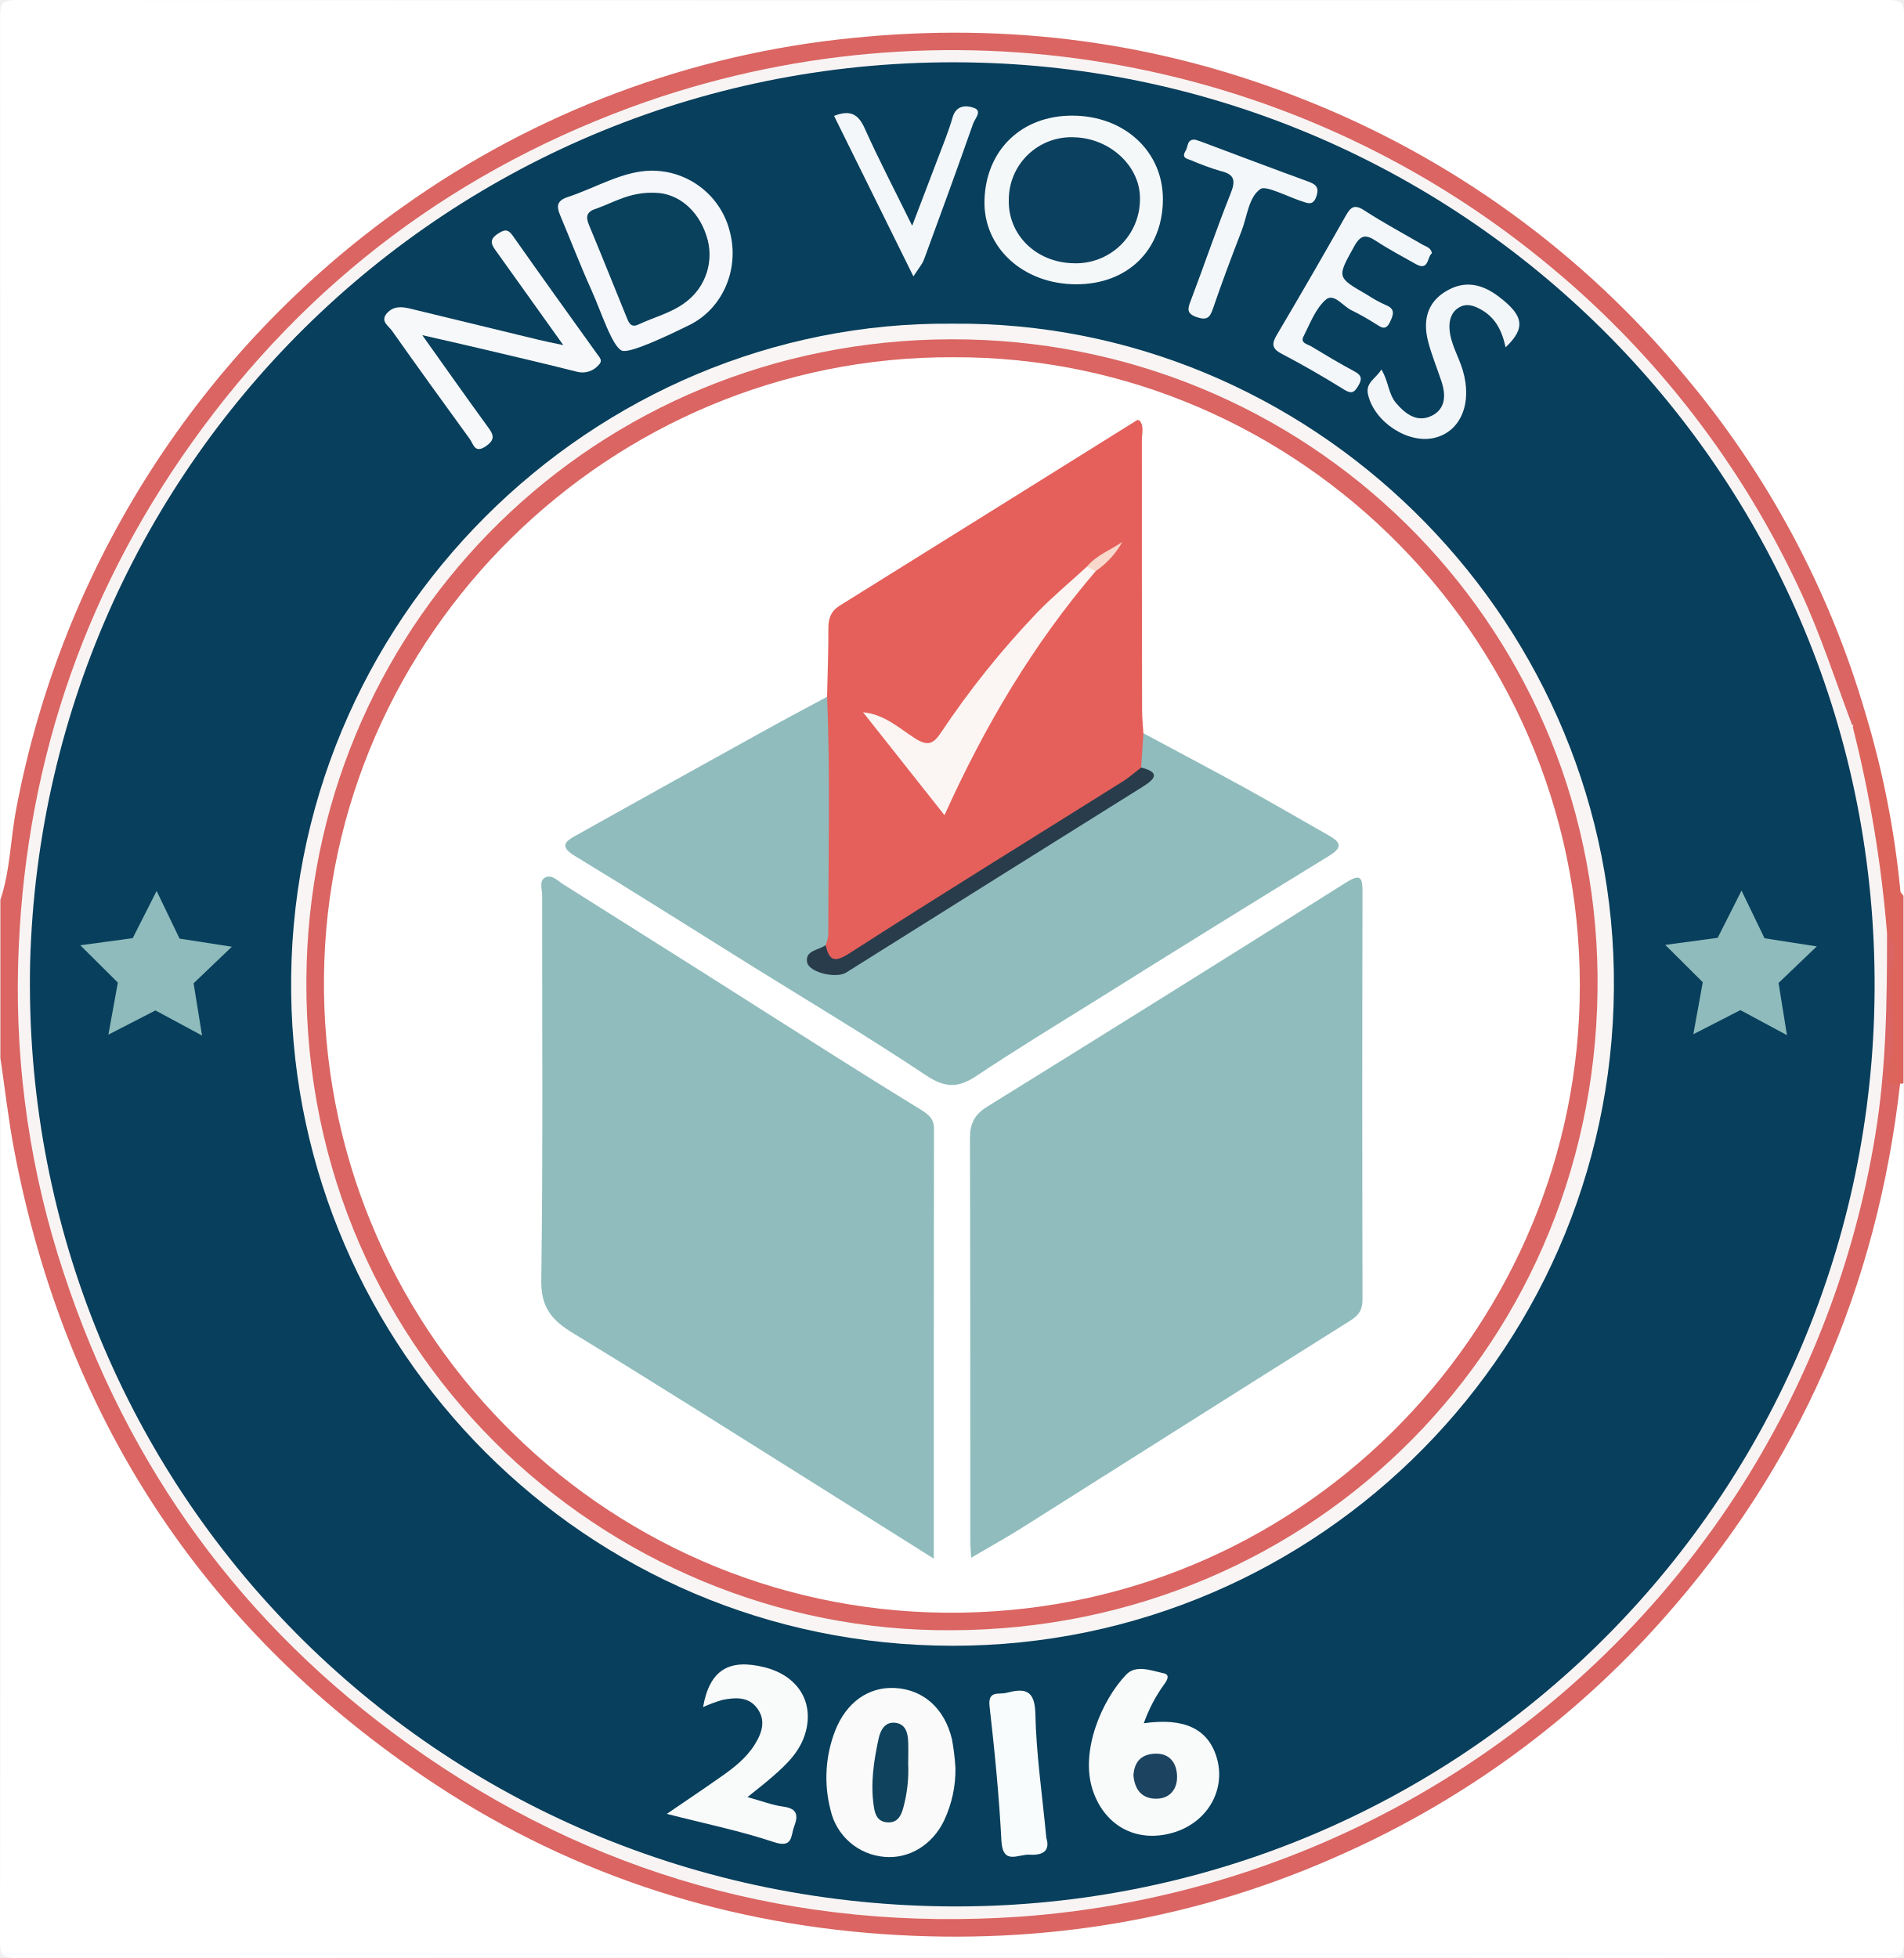
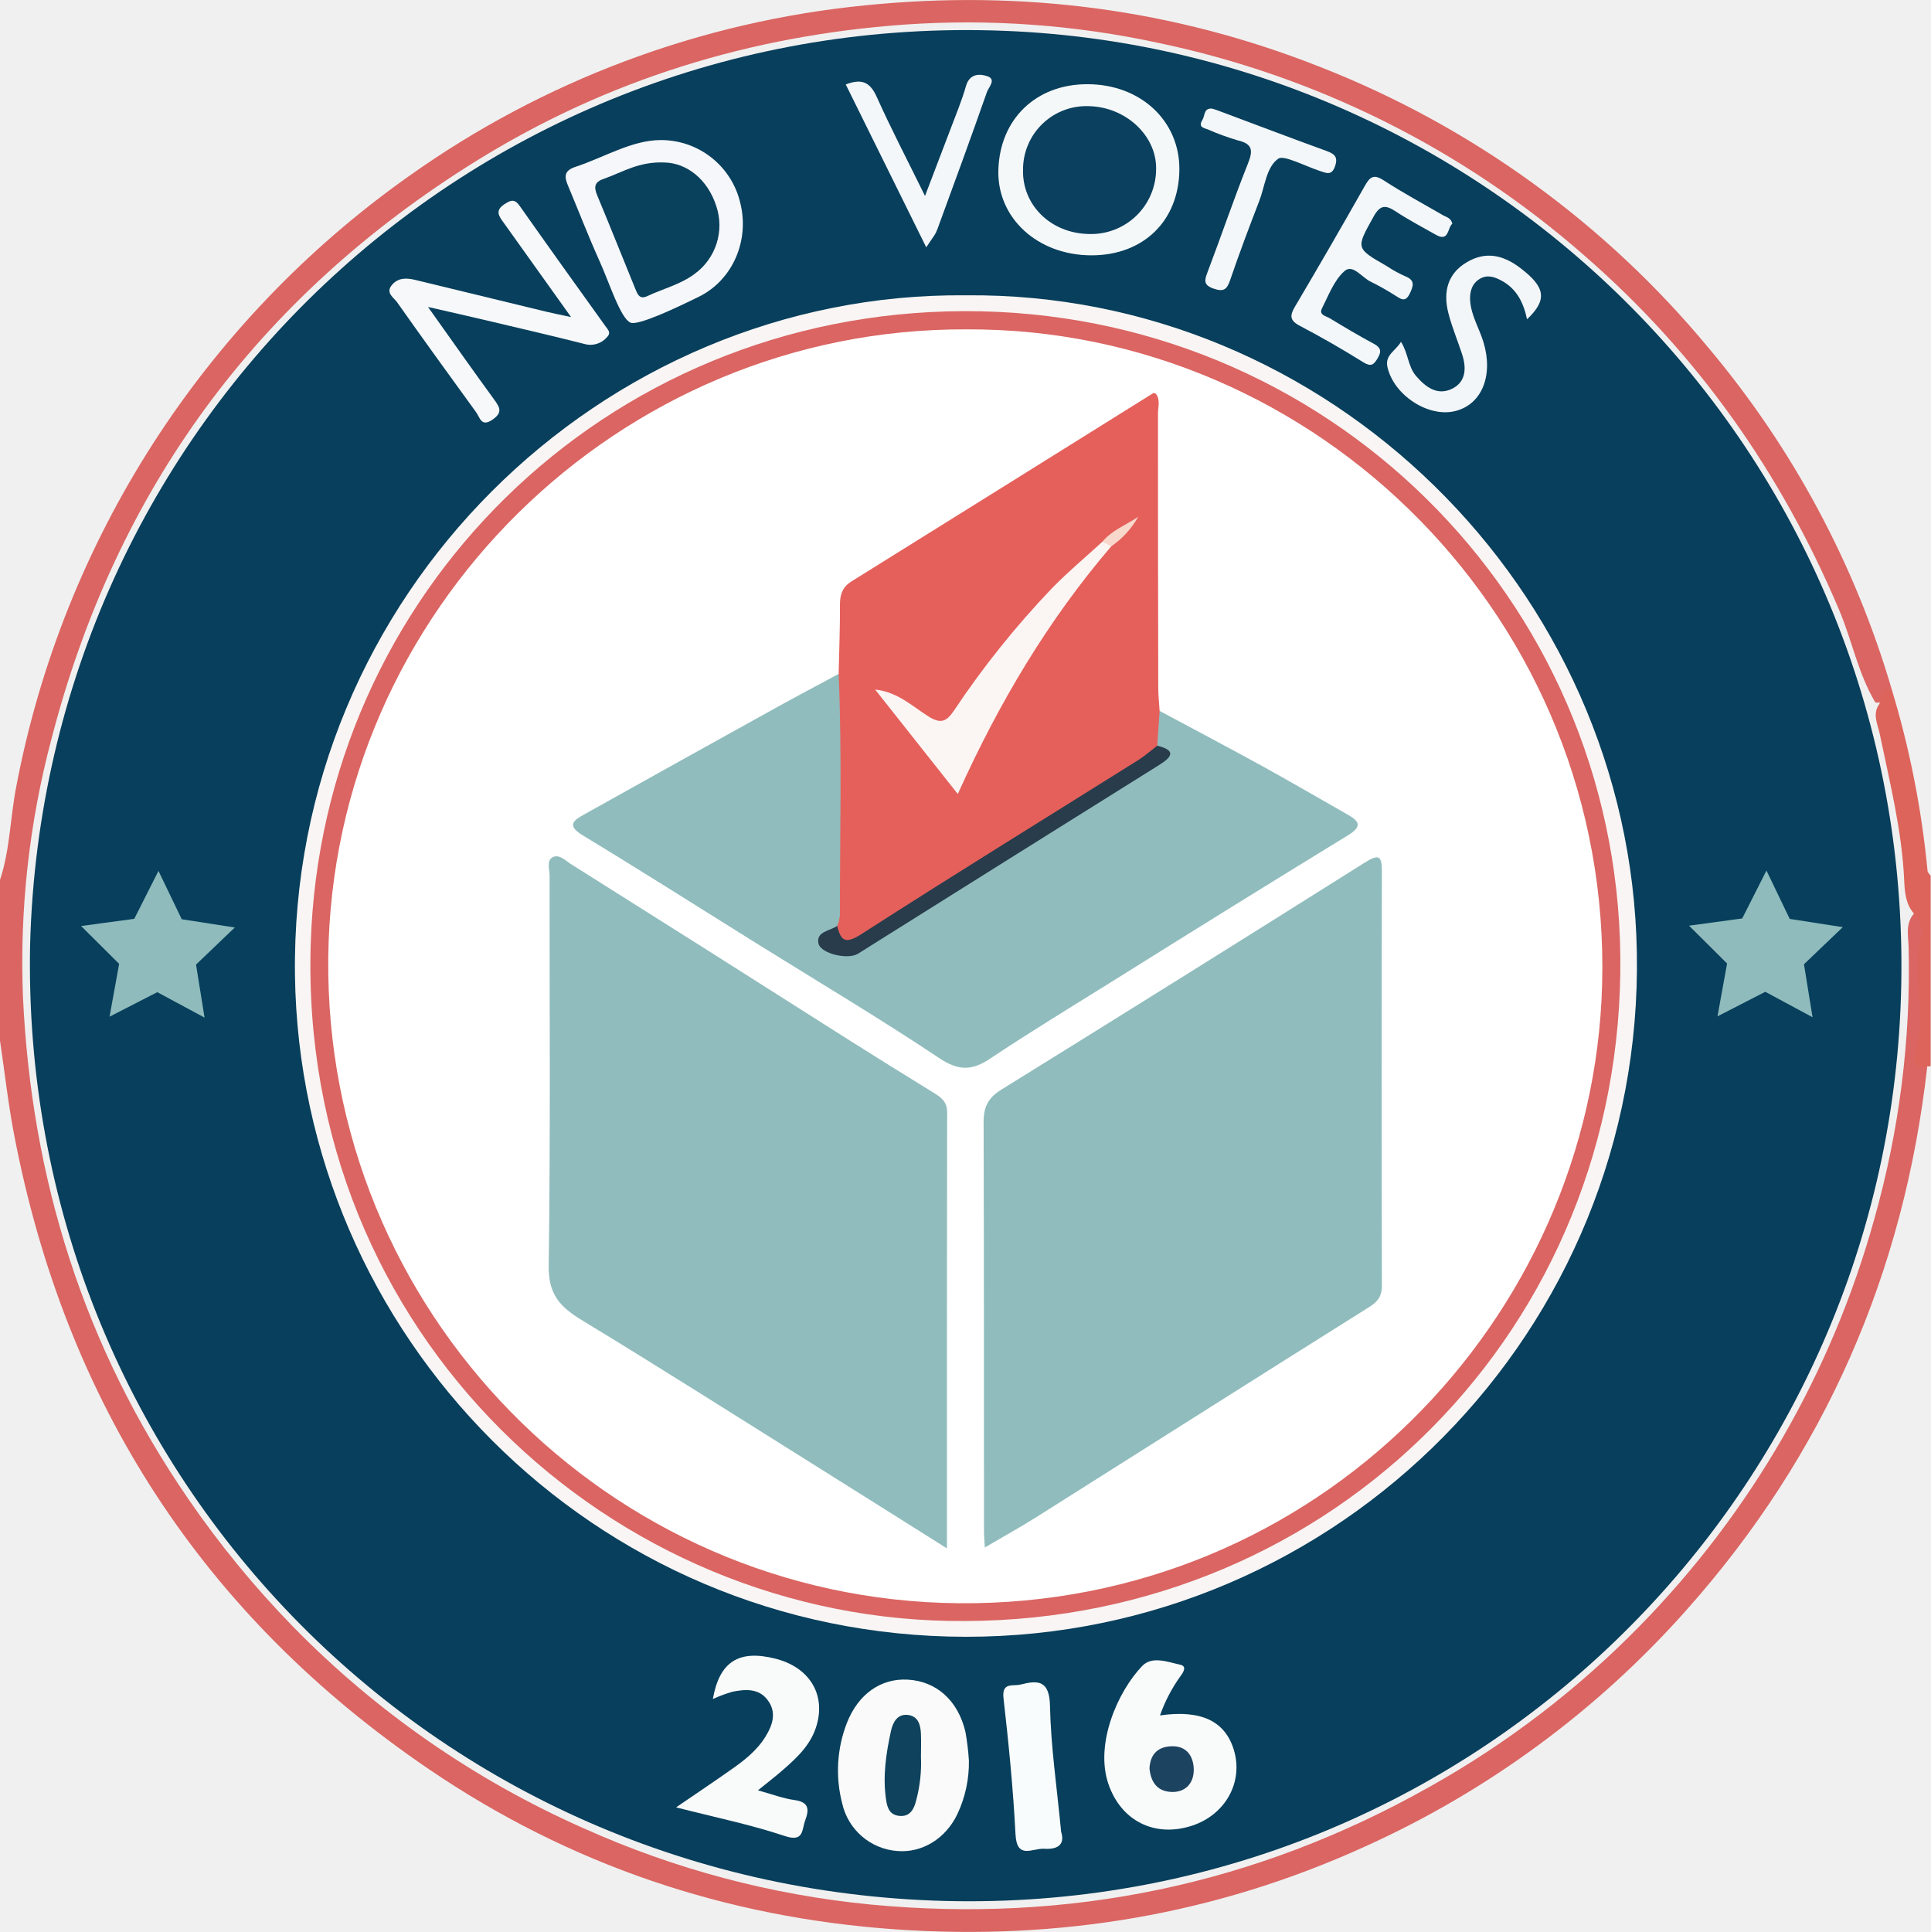
- <svg xmlns="http://www.w3.org/2000/svg" id="Layer_1" data-name="Layer 1" viewBox="0 0 457.19 470.2">
+ <svg xmlns="http://www.w3.org/2000/svg" id="Layer_1" data-name="Layer 1" viewBox="0 0 457 457.25">
  <defs>
-     <style>.cls-1{fill:#fff;}.cls-2{fill:#da6562;}.cls-3{fill:#dd645b;}.cls-4{fill:#f9f4f4;}.cls-5{fill:#073f5c;}.cls-6{fill:#f8f5f4;}.cls-7{fill:#f9faf9;}.cls-8{fill:#f9fbfb;}.cls-9{fill:#f9fafa;}.cls-10{fill:#f5f8f9;}.cls-11{fill:#f6f8fa;}.cls-12{fill:#f5f7fa;}.cls-13{fill:#f3f7fa;}.cls-14{fill:#f9fcfc;}.cls-15{fill:#f3f6f9;}.cls-16{fill:#f3f7f9;}.cls-17{fill:#0f425c;}.cls-18{fill:#1c4360;}.cls-19{fill:#0b405f;}.cls-20{fill:#09405c;}.cls-21{fill:#90bcbd;}.cls-22{fill:#e5605b;}.cls-23{fill:#283c4c;}.cls-24{fill:#fbf6f4;}.cls-25{fill:#f9d8cc;}.cls-26{fill:#8fbbbc;}</style>
+     <style>.cls-1{fill:#da6562;}.cls-2{fill:#dd645b;}.cls-3{fill:#073f5c;}.cls-4{fill:#f8f5f4;}.cls-5{fill:#f9faf9;}.cls-6{fill:#f9fbfb;}.cls-7{fill:#f9fafa;}.cls-8{fill:#f5f8f9;}.cls-9{fill:#f6f8fa;}.cls-10{fill:#f5f7fa;}.cls-11{fill:#f3f7fa;}.cls-12{fill:#f9fcfc;}.cls-13{fill:#f3f6f9;}.cls-14{fill:#f3f7f9;}.cls-15{fill:#0f425c;}.cls-16{fill:#1c4360;}.cls-17{fill:#0b405f;}.cls-18{fill:#09405c;}.cls-19{fill:#fff;}.cls-20{fill:#90bcbd;}.cls-21{fill:#e5605b;}.cls-22{fill:#283c4c;}.cls-23{fill:#fbf6f4;}.cls-24{fill:#f9d8cc;}.cls-25{fill:#8fbbbc;}</style>
  </defs>
-   <path class="cls-1" d="M277.75,291.62q0-105.94-.08-211.88c0-3.16.28-4.23,4-4.23q224.62.19,449.25,0c3.67,0,4,1.06,4,4.23q-.15,105.44-.08,210.88c-2.81-.49-2.25-2.93-2.48-4.68a254.57,254.57,0,0,0-7.82-38.43c-3.61-14.49-9.76-28-16.62-41.13-20.36-39-50-69.24-87.77-91.44a216,216,0,0,0-86.67-28.78C485.75,80.95,440.4,89,398.12,112A230.37,230.37,0,0,0,296.5,224.29,215.43,215.43,0,0,0,280.84,283C280.5,285.93,281.65,289.81,277.75,291.62Z" transform="translate(-277.65 -75.51)" />
-   <path class="cls-1" d="M734.75,335.62q0,103,.1,206c0,3.42-.67,4.1-4.1,4.1q-224.5-.16-449,0c-3.42,0-4.1-.67-4.1-4.09q.19-106,.1-212c2.58.12,2.08,2.23,2.22,3.7a226,226,0,0,0,61.49,135.32,228.2,228.2,0,0,0,62.23,46.29A215.55,215.55,0,0,0,480.82,538c49.63,5,96.42-4.07,139.81-29.45a226.4,226.4,0,0,0,50.46-39.76q49.77-52.55,60.38-124.29c.44-2.94.57-6,1.89-8.74A1,1,0,0,1,734.75,335.62Z" transform="translate(-277.65 -75.51)" />
-   <path class="cls-2" d="M733.94,335.7c-5.51,48.9-24.24,91.92-57.06,128.76a225.88,225.88,0,0,1-76.23,56c-35.23,16-72.23,22.2-110.86,19.52-40.27-2.8-77.24-15.28-110.5-37.9-53.53-36.4-86.12-86.82-98.24-150.4-1.39-7.3-2.21-14.72-3.3-22.08v-38c2.36-7.1,2.41-14.61,3.81-21.88a229.33,229.33,0,0,1,92.81-144.56A224,224,0,0,1,482.49,84.62c37.1-3.77,73.06.85,107.78,14.59a226.77,226.77,0,0,1,92,66.61,223.2,223.2,0,0,1,43.28,80.77c-1.49.77-1.42,3.54-3.91,3-4.06-6.78-5.49-14.59-8.53-21.79-13.78-32.62-33.59-60.73-60.38-84A221.8,221.8,0,0,0,551.92,93.5a213.6,213.6,0,0,0-60.09-4.33c-36.27,2.59-70.31,13-101.33,32.26q-77.71,48.25-100.6,136.93a205.92,205.92,0,0,0-6.72,60.83c2,43.19,14.44,83,39.15,118.93A228.23,228.23,0,0,0,347,468.22a221.66,221.66,0,0,0,69,47.88,216.59,216.59,0,0,0,67.83,18c46.91,4.48,91.09-4.63,132.26-27.84a219.8,219.8,0,0,0,49.83-38.13,222.58,222.58,0,0,0,55.51-96.4,216.34,216.34,0,0,0,8.09-64.15c-.06-2.72-.86-5.71,1.35-8.11,3.5,1.42,3,4.44,2.64,7.18-1.16,8.6,1,17.28-.71,25.87C732.54,333.68,733.4,334.68,733.94,335.7Z" transform="translate(-277.65 -75.51)" />
-   <path class="cls-3" d="M722.55,250c.84-1.29-.23-4.25,3-3.41A220.43,220.43,0,0,1,734,289.44c0,.41.49.79.74,1.18v45l-.39.15-.41-.07c-2.88.88-3.44-1.47-2.93-3,3.09-9.11-1-18.57,1.56-27.69.5-1.81-.47-3.84-1.77-5.42-2-2.26-2.21-5.16-2.33-7.89-.53-11.77-3.4-23.13-5.77-34.58C722.21,254.8,720.89,252.4,722.55,250Z" transform="translate(-277.65 -75.51)" />
-   <path class="cls-4" d="M722.55,250a301.19,301.19,0,0,1,8.25,49.63c0,16.32-.17,32.58-2.88,48.79a224.81,224.81,0,0,1-31.65,83.36,224.4,224.4,0,0,1-173.59,104c-53.88,3.7-103-10-146.84-41.36C335.93,465.9,308.35,428,293,381.36a216.52,216.52,0,0,1-11-74.19c1.25-46,15-87.94,41.77-125.44C351.45,142.9,388,115.64,432.94,99.9a224.35,224.35,0,0,1,217.32,39.88A222.6,222.6,0,0,1,710,217.48C714.92,228.06,718.45,239.12,722.55,250Z" transform="translate(-277.65 -75.51)" />
-   <path class="cls-5" d="M284.88,306.83c3.3-123.58,105.85-221.15,230.72-216.18,119.08,4.74,216.07,104.28,212.1,228.66-3.81,119.37-101.78,215.46-223.27,214C379.69,531.74,282.3,430.42,284.88,306.83Z" transform="translate(-277.65 -75.51)" />
-   <path class="cls-6" d="M506.4,153.24c85.62-.79,157.22,69.37,158.79,155.43,1.64,89.65-70.64,162.14-158.82,162.06-88.4-.08-157.66-71.59-158.8-156.58C346.37,224.22,420,152.41,506.4,153.24Z" transform="translate(-277.65 -75.51)" />
-   <path class="cls-7" d="M507.09,500.07a28.6,28.6,0,0,1-2.7,12.57c-2.8,5.91-8.43,9.3-14.3,8.79a14.47,14.47,0,0,1-13-11.29,31,31,0,0,1,1.11-19c2.7-6.89,8.07-10.6,14.35-10.27,6.8.35,11.94,4.88,13.71,12.33A57.18,57.18,0,0,1,507.09,500.07Z" transform="translate(-277.65 -75.51)" />
-   <path class="cls-8" d="M552.32,489.34c9.74-1.39,15.38,1.35,17.46,8.09,2.35,7.6-1.92,15.39-9.85,18-8.84,2.9-16.83-1.11-19.82-9.86-3.24-9.47,2.18-21.87,8-27.93,2.34-2.43,6-.95,9-.3,1.71.37.67,1.91,0,2.79A37,37,0,0,0,552.32,489.34Z" transform="translate(-277.65 -75.51)" />
-   <path class="cls-9" d="M446.48,485.46c1.57-8.88,6.17-11.71,14.74-9.57,8,2,11.9,8.27,9.9,15.55-1.27,4.63-4.47,7.67-7.85,10.63-1.83,1.61-3.76,3.1-6.12,5,3.35.92,6,1.94,8.65,2.3,3.42.46,3.53,2.2,2.55,4.79-.84,2.22-.26,5.26-4.85,3.72-8.08-2.7-16.49-4.41-25.72-6.78,4.82-3.3,8.87-6,12.89-8.84,3.14-2.18,6.15-4.5,8.23-7.83,1.79-2.88,2.74-5.87.5-8.79-2.1-2.75-5.26-2.5-8.26-1.91A34.82,34.82,0,0,0,446.48,485.46Z" transform="translate(-277.65 -75.51)" />
-   <path class="cls-10" d="M536,143.78c-12.67-.05-22.23-8.83-21.94-20.13.31-12.09,8.89-20.39,21.07-20.37,12.57,0,21.86,8.65,21.78,20.21C556.8,135.64,548.37,143.83,536,143.78Z" transform="translate(-277.65 -75.51)" />
-   <path class="cls-11" d="M379.06,156c5.79,8.13,10.65,15.06,15.64,21.89,1.35,1.85,2.1,3.06-.35,4.76-2.75,1.91-3-.56-3.95-1.8-6.26-8.61-12.5-17.24-18.64-25.94-.81-1.15-2.87-2.26-1.2-4.17,1.52-1.74,3.5-1.62,5.53-1.13q15.48,3.78,31,7.52c1.58.38,3.17.69,5.83,1.26-5.7-8-10.78-15.11-15.88-22.23-1.1-1.53-2.29-2.92.11-4.48,1.47-.95,2.38-1.36,3.61.4,6.7,9.52,13.5,19,20.28,28.44.57.8,1.43,1.55.43,2.57a5.12,5.12,0,0,1-5.33,1.68c-7.88-2-15.81-3.83-23.72-5.7C388.39,158.11,384.37,157.22,379.06,156Z" transform="translate(-277.65 -75.51)" />
-   <path class="cls-12" d="M434,116.5a19.27,19.27,0,0,1,19,15c2.15,8.74-1.75,18-9.67,22-5.34,2.64-14.55,7-16.34,6.21-2.37-1-5-9.44-7.33-14.57-2.66-5.9-5-12-7.49-17.92-.91-2.15-.85-3.52,1.82-4.39C420.84,120.56,427.21,116.57,434,116.5Z" transform="translate(-277.65 -75.51)" />
-   <path class="cls-13" d="M621.52,136.31c-1.2.87-.69,4.43-3.93,2.59s-6.42-3.5-9.46-5.5c-2.38-1.57-3.68-1.62-5.25,1.21-4.17,7.52-4.33,7.44,3.05,11.68a31.85,31.85,0,0,0,4.35,2.41c2.48.94,2.06,2.27,1.14,4.17-1.09,2.26-2.23,1.11-3.49.38a59.66,59.66,0,0,0-5.63-3.18c-2.14-.95-4.31-4.32-6.29-2.58-2.48,2.17-3.78,5.76-5.36,8.86-.79,1.55,1,1.81,1.85,2.32,3.41,2.06,6.83,4.12,10.36,6,1.78.93,1.93,1.86,1,3.43s-1.54,2.13-3.4,1q-7.37-4.61-15.08-8.66c-2.46-1.29-2.31-2.5-1.07-4.59q8.37-14.15,16.46-28.45c1.2-2.13,2.06-2.94,4.46-1.39,4.6,3,9.42,5.57,14.15,8.32C620.2,134.75,621.24,135,621.52,136.31Z" transform="translate(-277.65 -75.51)" />
-   <path class="cls-14" d="M528.92,516.9c.88,2.75-.45,4.22-4,4-2.75-.19-6.49,2.67-6.8-3.42-.55-10.76-1.62-21.5-2.84-32.21-.44-3.88,2.22-2.78,4-3.23,4.2-1.08,6.87-1,7,5C526.48,496.73,527.93,506.46,528.92,516.9Z" transform="translate(-277.65 -75.51)" />
-   <path class="cls-15" d="M639.2,158.92c-.86-4.09-2.53-7.24-6-9.13-1.65-.9-3.38-1.52-5.19-.44s-2.42,3-2.28,5.15c.24,3.57,2.19,6.58,3.18,9.91,2.34,7.83-.4,14.69-6.76,16.24s-14.53-3.8-16-10.47c-.62-2.84,2-3.83,3.21-5.93,1.72,2.68,1.63,5.75,3.5,8,2.3,2.71,5.12,4.83,8.63,3.09,3.34-1.66,3.39-5,2.3-8.27s-2.31-6.22-3.16-9.41c-1.46-5.5,0-9.62,4.14-12.14,4.62-2.85,8.87-1.79,12.88,1.29C643.57,151.32,644.06,154.3,639.2,158.92Z" transform="translate(-277.65 -75.51)" />
-   <path class="cls-13" d="M477.94,103.34c4-1.56,5.85-.35,7.36,3,3.39,7.55,7.23,14.9,11.4,23.38,2.2-5.79,4.1-10.75,6-15.73,1.28-3.42,2.71-6.79,3.7-10.29.86-3,3.31-2.92,5.09-2.3,2.16.75.26,2.6-.14,3.76-3.79,10.78-7.7,21.52-11.65,32.24-.55,1.49-.72,1.51-2.71,4.48Z" transform="translate(-277.65 -75.51)" />
-   <path class="cls-16" d="M564.68,109.06c.48.16,1,.3,1.42.47,8.52,3.18,17,6.41,25.58,9.53,1.8.66,2.83,1.3,2.12,3.5-.79,2.47-2.08,1.77-3.82,1.19-3.26-1.09-8.33-3.73-9.61-2.88-2.87,1.92-3.21,6.59-4.58,10.11-2.39,6.18-4.72,12.38-6.86,18.64-.74,2.16-1.44,2.87-3.83,2.07-2.57-.86-2.27-2-1.5-4,3.24-8.51,6.15-17.16,9.53-25.61,1.27-3.16,1.1-4.7-2.45-5.52a61.41,61.41,0,0,1-7-2.56c-1.12-.41-2.36-.59-1.31-2.29C563,110.68,562.65,108.86,564.68,109.06Z" transform="translate(-277.65 -75.51)" />
-   <path class="cls-2" d="M506.3,467c-83.7.64-157.85-68-155-160.23,2.52-82.6,69.31-149.51,154.63-149.78,85.6-.27,154.4,67.72,155.35,152.59C662.24,397.5,593.34,466.71,506.3,467Z" transform="translate(-277.65 -75.51)" />
-   <path class="cls-17" d="M495.74,499.1a34.06,34.06,0,0,1-1.14,10.38c-.49,2-1.42,3.9-4,3.64-2.23-.23-2.83-1.84-3.12-3.85-.82-5.53,0-10.93,1.17-16.29.45-2,1.49-4,3.93-3.76s3.06,2.27,3.15,4.39C495.81,495.44,495.75,497.27,495.74,499.1Z" transform="translate(-277.65 -75.51)" />
-   <path class="cls-18" d="M549.83,501.86c.21-3.57,2.22-5.21,5.48-5.22,3.6,0,5,2.7,5,5.62,0,3.15-2,5.37-5.4,5.19S550.11,504.91,549.83,501.86Z" transform="translate(-277.65 -75.51)" />
-   <path class="cls-19" d="M535.45,138.73c-9-.17-15.78-6.84-15.55-15.25a15,15,0,0,1,15.74-15c8.63.24,15.85,7,15.76,14.76A15.38,15.38,0,0,1,535.45,138.73Z" transform="translate(-277.65 -75.51)" />
-   <path class="cls-20" d="M435.09,121.81c5.19.13,10.17,3.93,12.22,10.36a14.22,14.22,0,0,1-5.14,16c-3.38,2.53-7.5,3.51-11.24,5.28-1.86.88-2.34-.62-2.82-1.78-3-7.35-5.94-14.74-9-22.08-.88-2.12-.61-3.24,1.79-4C425.13,124.09,429,121.53,435.09,121.81Z" transform="translate(-277.65 -75.51)" />
-   <path class="cls-1" d="M506.54,161.3c83.08-.36,152.79,69,150.43,155.11-2.17,79.27-67.59,147.12-152.26,146.38-82.9-.73-150.22-69.1-149.26-152.89C356.4,228,424.08,160.94,506.54,161.3Z" transform="translate(-277.65 -75.51)" />
-   <path class="cls-21" d="M501.89,449.81c-10.82-6.8-20.74-13.07-30.69-19.3-18.58-11.63-37.08-23.4-55.81-34.77-5.1-3.09-7.86-6.12-7.76-12.74.43-30.82.18-61.64.21-92.46,0-1.44-.73-3.38.58-4.22,1.63-1,3.13.7,4.43,1.51q32.67,20.55,65.23,41.27,10.31,6.52,20.7,12.9c1.76,1.08,3.16,2.12,3.16,4.58C501.87,380.56,501.89,414.53,501.89,449.81Z" transform="translate(-277.65 -75.51)" />
-   <path class="cls-21" d="M510.86,449.59c-.1-1.84-.2-2.83-.2-3.81,0-32.3,0-64.6-.09-96.9,0-3.57,1.09-5.72,4.16-7.62q43.15-26.74,86.11-53.79c3.42-2.15,4-1.44,4,2.23q-.12,48.95,0,97.89c0,2.48-.86,3.77-3,5.1-26.29,16.49-52.49,33.13-78.74,49.69C519.34,444.75,515.44,446.9,510.86,449.59Z" transform="translate(-277.65 -75.51)" />
-   <path class="cls-21" d="M552.25,251.61c8,4.29,16,8.52,24,12.9,6.84,3.77,13.58,7.71,20.37,11.56,2.7,1.53,3.79,2.76.26,4.93C578.17,292.45,559.58,304,541,315.63c-9.72,6.05-19.49,12-29,18.34-4.29,2.83-7.44,2.81-12-.24C486,324.4,471.64,315.84,457.43,307c-13.93-8.69-27.8-17.49-41.83-26-3.93-2.4-1.86-3.62.47-4.92q22.61-12.64,45.27-25.18c4.94-2.74,9.94-5.37,14.92-8.05,2,1,2,3,2,4.75.13,16.76.19,33.52,0,50.28a9.71,9.71,0,0,1-.66,3.39,8,8,0,0,1-1.74,2.37c-.84.88-2.75,1.42-1.81,3a4.27,4.27,0,0,0,4.32,1.94,10.74,10.74,0,0,0,4.48-2.07c20.18-12.78,40.59-25.19,60.58-38.27,3.17-2.07,6.74-3.51,9.66-6.06-.45-1.51-2.17-2.16-2.33-3.76C550.48,256,549.58,253.38,552.25,251.61Z" transform="translate(-277.65 -75.51)" />
-   <path class="cls-22" d="M475.92,302.47a9.55,9.55,0,0,0,.63-2.39c0-19.1.51-38.2-.29-57.29.12-5.48.34-11,.31-16.44,0-2.4.66-4.11,2.74-5.41q35.74-22.26,71.45-44.57c.09-.06.31.08.58.16,1.1,1.4.51,3.11.51,4.69,0,21.65,0,43.29.06,64.94,0,1.82.21,3.64.32,5.46l-.56,8.22c.2,2.58-2,3.3-3.57,4.29-19.75,12.33-39.23,25.08-59.35,36.81-2.58,1.5-4.74,3.66-7.4,5.06C477.08,308.24,476,307.54,475.92,302.47Z" transform="translate(-277.65 -75.51)" />
-   <path class="cls-23" d="M475.92,302.47c.87,3.79,2.12,4.27,5.75,1.94,21.77-14,43.78-27.55,65.69-41.29,1.53-1,2.89-2.19,4.32-3.29,4.37,1.1,3.65,2.57.46,4.56q-35.68,22.3-71.31,44.68c-2.37,1.49-8.86,0-9.36-2.46C470.91,303.73,474.25,303.71,475.92,302.47Z" transform="translate(-277.65 -75.51)" />
-   <path class="cls-24" d="M540.78,212.65c-14.94,17.46-26.58,37-36.32,58.62L484.9,246.55c5.29.55,8.77,3.93,12.55,6.32,3.05,1.93,4.35,1.22,6.09-1.32a211.94,211.94,0,0,1,23.3-29.07c3.75-3.83,7.88-7.28,11.84-10.91C539.87,211,540.8,210.89,540.78,212.65Z" transform="translate(-277.65 -75.51)" />
-   <path class="cls-25" d="M540.78,212.65l-2.1-1.08c2.23-2.72,5.58-3.93,8.48-5.91A20.75,20.75,0,0,1,540.78,212.65Z" transform="translate(-277.65 -75.51)" />
-   <polygon class="cls-26" points="48.52 248.68 37.33 242.65 26.03 248.46 28.3 235.96 19.28 227 31.87 225.29 37.61 213.95 43.12 225.4 55.68 227.35 46.49 236.13 48.52 248.68" />
-   <polygon class="cls-26" points="429.12 248.59 417.93 242.57 406.63 248.37 408.9 235.87 399.89 226.91 412.48 225.21 418.21 213.87 423.73 225.32 436.28 227.27 427.1 236.05 429.12 248.59" />
+   <path class="cls-1" d="M733.94,335.7c-5.51,48.9-24.24,91.92-57.06,128.76a225.88,225.88,0,0,1-76.23,56c-35.23,16-72.23,22.2-110.86,19.52-40.27-2.8-77.24-15.28-110.5-37.9-53.53-36.4-86.12-86.82-98.24-150.4-1.39-7.3-2.21-14.72-3.3-22.08v-38c2.36-7.1,2.41-14.61,3.81-21.88a229.33,229.33,0,0,1,92.81-144.56A224,224,0,0,1,482.49,84.62c37.1-3.77,73.06.85,107.78,14.59a226.77,226.77,0,0,1,92,66.61,223.2,223.2,0,0,1,43.28,80.77c-1.49.77-1.42,3.54-3.91,3-4.06-6.78-5.49-14.59-8.53-21.79-13.78-32.62-33.59-60.73-60.38-84A221.8,221.8,0,0,0,551.92,93.5a213.6,213.6,0,0,0-60.09-4.33c-36.27,2.59-70.31,13-101.33,32.26q-77.71,48.25-100.6,136.93a205.92,205.92,0,0,0-6.72,60.83c2,43.19,14.44,83,39.15,118.93A228.23,228.23,0,0,0,347,468.22a221.66,221.66,0,0,0,69,47.88,216.59,216.59,0,0,0,67.83,18c46.91,4.48,91.09-4.63,132.26-27.84a219.8,219.8,0,0,0,49.83-38.13,222.58,222.58,0,0,0,55.51-96.4,216.34,216.34,0,0,0,8.09-64.15c-.06-2.72-.86-5.71,1.35-8.11,3.5,1.42,3,4.44,2.64,7.18-1.16,8.6,1,17.28-.71,25.87C732.54,333.68,733.4,334.68,733.94,335.7Z" transform="translate(-277.75 -83.35)" />
+   <path class="cls-2" d="M722.55,250c.84-1.29-.23-4.25,3-3.41A220.43,220.43,0,0,1,734,289.44c0,.41.49.79.74,1.18v45l-.39.15-.41-.07c-2.88.88-3.44-1.47-2.93-3,3.09-9.11-1-18.57,1.56-27.69.5-1.81-.47-3.84-1.77-5.42-2-2.26-2.21-5.16-2.33-7.89-.53-11.77-3.4-23.13-5.77-34.58C722.21,254.8,720.89,252.4,722.55,250Z" transform="translate(-277.75 -83.35)" />
+   <path class="cls-3" d="M284.88,306.83c3.3-123.58,105.85-221.15,230.72-216.18,119.08,4.74,216.07,104.28,212.1,228.66-3.81,119.37-101.78,215.46-223.27,214C379.69,531.74,282.3,430.42,284.88,306.83Z" transform="translate(-277.75 -83.35)" />
+   <path class="cls-4" d="M506.4,153.24c85.62-.79,157.22,69.37,158.79,155.43,1.64,89.65-70.64,162.14-158.82,162.06-88.4-.08-157.66-71.59-158.8-156.58C346.37,224.22,420,152.41,506.4,153.24Z" transform="translate(-277.75 -83.35)" />
+   <path class="cls-5" d="M507.09,500.07a28.6,28.6,0,0,1-2.7,12.57c-2.8,5.91-8.43,9.3-14.3,8.79a14.47,14.47,0,0,1-13-11.29,31,31,0,0,1,1.11-19c2.7-6.89,8.07-10.6,14.35-10.27,6.8.35,11.94,4.88,13.71,12.33A57.18,57.18,0,0,1,507.09,500.07Z" transform="translate(-277.75 -83.35)" />
+   <path class="cls-6" d="M552.32,489.34c9.74-1.39,15.38,1.35,17.46,8.09,2.35,7.6-1.92,15.39-9.85,18-8.84,2.9-16.83-1.11-19.82-9.86-3.24-9.47,2.18-21.87,8-27.93,2.34-2.43,6-.95,9-.3,1.71.37.67,1.91,0,2.79A37,37,0,0,0,552.32,489.34Z" transform="translate(-277.75 -83.35)" />
+   <path class="cls-7" d="M446.48,485.46c1.57-8.88,6.17-11.71,14.74-9.57,8,2,11.9,8.27,9.9,15.55-1.27,4.63-4.47,7.67-7.85,10.63-1.83,1.61-3.76,3.1-6.12,5,3.35.92,6,1.94,8.65,2.3,3.42.46,3.53,2.2,2.55,4.79-.84,2.22-.26,5.26-4.85,3.72-8.08-2.7-16.49-4.41-25.72-6.78,4.82-3.3,8.87-6,12.89-8.84,3.14-2.18,6.15-4.5,8.23-7.83,1.79-2.88,2.74-5.87.5-8.79-2.1-2.75-5.26-2.5-8.26-1.91A34.82,34.82,0,0,0,446.48,485.46Z" transform="translate(-277.75 -83.35)" />
+   <path class="cls-8" d="M536,143.78c-12.67-.05-22.23-8.83-21.94-20.13.31-12.09,8.89-20.39,21.07-20.37,12.57,0,21.86,8.65,21.78,20.21C556.8,135.64,548.37,143.83,536,143.78Z" transform="translate(-277.75 -83.35)" />
+   <path class="cls-9" d="M379.06,156c5.79,8.13,10.65,15.06,15.64,21.89,1.35,1.85,2.1,3.06-.35,4.76-2.75,1.91-3-.56-3.95-1.8-6.26-8.61-12.5-17.24-18.64-25.94-.81-1.15-2.87-2.26-1.2-4.17,1.52-1.74,3.5-1.62,5.53-1.13q15.48,3.78,31,7.52c1.58.38,3.17.69,5.83,1.26-5.7-8-10.78-15.11-15.88-22.23-1.1-1.53-2.29-2.92.11-4.48,1.47-.95,2.38-1.36,3.61.4,6.7,9.52,13.5,19,20.28,28.44.57.8,1.43,1.55.43,2.57a5.12,5.12,0,0,1-5.33,1.68c-7.88-2-15.81-3.83-23.72-5.7C388.39,158.11,384.37,157.22,379.06,156Z" transform="translate(-277.75 -83.35)" />
+   <path class="cls-10" d="M434,116.5a19.27,19.27,0,0,1,19,15c2.15,8.74-1.75,18-9.67,22-5.34,2.64-14.55,7-16.34,6.21-2.37-1-5-9.44-7.33-14.57-2.66-5.9-5-12-7.49-17.92-.91-2.15-.85-3.52,1.82-4.39C420.84,120.56,427.21,116.57,434,116.5Z" transform="translate(-277.75 -83.35)" />
+   <path class="cls-11" d="M621.52,136.31c-1.2.87-.69,4.43-3.93,2.59s-6.42-3.5-9.46-5.5c-2.38-1.57-3.68-1.62-5.25,1.21-4.17,7.52-4.33,7.44,3.05,11.68a31.85,31.85,0,0,0,4.35,2.41c2.48.94,2.06,2.27,1.14,4.17-1.09,2.26-2.23,1.11-3.49.38a59.66,59.66,0,0,0-5.63-3.18c-2.14-.95-4.31-4.32-6.29-2.58-2.48,2.17-3.78,5.76-5.36,8.86-.79,1.55,1,1.81,1.85,2.32,3.41,2.06,6.83,4.12,10.36,6,1.78.93,1.93,1.86,1,3.43s-1.54,2.13-3.4,1q-7.37-4.61-15.08-8.66c-2.46-1.29-2.31-2.5-1.07-4.59q8.37-14.15,16.46-28.45c1.2-2.13,2.06-2.94,4.46-1.39,4.6,3,9.42,5.57,14.15,8.32C620.2,134.75,621.24,135,621.52,136.31Z" transform="translate(-277.75 -83.35)" />
+   <path class="cls-12" d="M528.92,516.9c.88,2.75-.45,4.22-4,4-2.75-.19-6.49,2.67-6.8-3.42-.55-10.76-1.62-21.5-2.84-32.21-.44-3.88,2.22-2.78,4-3.23,4.2-1.08,6.87-1,7,5C526.48,496.73,527.93,506.46,528.92,516.9Z" transform="translate(-277.75 -83.35)" />
+   <path class="cls-13" d="M639.2,158.92c-.86-4.09-2.53-7.24-6-9.13-1.65-.9-3.38-1.52-5.19-.44s-2.42,3-2.28,5.15c.24,3.57,2.19,6.58,3.18,9.91,2.34,7.83-.4,14.69-6.76,16.24s-14.53-3.8-16-10.47c-.62-2.84,2-3.83,3.21-5.93,1.72,2.68,1.63,5.75,3.5,8,2.3,2.71,5.12,4.83,8.63,3.09,3.34-1.66,3.39-5,2.3-8.27s-2.31-6.22-3.16-9.41c-1.46-5.5,0-9.62,4.14-12.14,4.62-2.85,8.87-1.79,12.88,1.29C643.57,151.32,644.06,154.3,639.2,158.92Z" transform="translate(-277.75 -83.35)" />
+   <path class="cls-11" d="M477.94,103.34c4-1.56,5.85-.35,7.36,3,3.39,7.55,7.23,14.9,11.4,23.38,2.2-5.79,4.1-10.75,6-15.73,1.28-3.42,2.71-6.79,3.7-10.29.86-3,3.31-2.92,5.09-2.3,2.16.75.26,2.6-.14,3.76-3.79,10.78-7.7,21.52-11.65,32.24-.55,1.49-.72,1.51-2.71,4.48Z" transform="translate(-277.75 -83.35)" />
+   <path class="cls-14" d="M564.68,109.06c.48.16,1,.3,1.42.47,8.52,3.18,17,6.41,25.58,9.53,1.8.66,2.83,1.3,2.12,3.5-.79,2.47-2.08,1.77-3.82,1.19-3.26-1.09-8.33-3.73-9.61-2.88-2.87,1.92-3.21,6.59-4.58,10.11-2.39,6.18-4.72,12.38-6.86,18.64-.74,2.16-1.44,2.87-3.83,2.07-2.57-.86-2.27-2-1.5-4,3.24-8.51,6.15-17.16,9.53-25.61,1.27-3.16,1.1-4.7-2.45-5.52a61.41,61.41,0,0,1-7-2.56c-1.12-.41-2.36-.59-1.31-2.29C563,110.68,562.65,108.86,564.68,109.06Z" transform="translate(-277.75 -83.35)" />
+   <path class="cls-1" d="M506.3,467c-83.7.64-157.85-68-155-160.23,2.52-82.6,69.31-149.51,154.63-149.78,85.6-.27,154.4,67.72,155.35,152.59C662.24,397.5,593.34,466.71,506.3,467Z" transform="translate(-277.75 -83.35)" />
+   <path class="cls-15" d="M495.74,499.1a34.06,34.06,0,0,1-1.14,10.38c-.49,2-1.42,3.9-4,3.64-2.23-.23-2.83-1.84-3.12-3.85-.82-5.53,0-10.93,1.17-16.29.45-2,1.49-4,3.93-3.76s3.06,2.27,3.15,4.39C495.81,495.44,495.75,497.27,495.74,499.1Z" transform="translate(-277.75 -83.35)" />
+   <path class="cls-16" d="M549.83,501.86c.21-3.57,2.22-5.21,5.48-5.22,3.6,0,5,2.7,5,5.62,0,3.15-2,5.37-5.4,5.19S550.11,504.91,549.83,501.86Z" transform="translate(-277.75 -83.35)" />
+   <path class="cls-17" d="M535.45,138.73c-9-.17-15.78-6.84-15.55-15.25a15,15,0,0,1,15.74-15c8.63.24,15.85,7,15.76,14.76A15.38,15.38,0,0,1,535.45,138.73Z" transform="translate(-277.75 -83.35)" />
+   <path class="cls-18" d="M435.09,121.81c5.19.13,10.17,3.93,12.22,10.36a14.22,14.22,0,0,1-5.14,16c-3.38,2.53-7.5,3.51-11.24,5.28-1.86.88-2.34-.62-2.82-1.78-3-7.35-5.94-14.74-9-22.08-.88-2.12-.61-3.24,1.79-4C425.13,124.09,429,121.53,435.09,121.81Z" transform="translate(-277.75 -83.35)" />
+   <path class="cls-19" d="M506.54,161.3c83.08-.36,152.79,69,150.43,155.11-2.17,79.27-67.59,147.12-152.26,146.38-82.9-.73-150.22-69.1-149.26-152.89C356.4,228,424.08,160.94,506.54,161.3Z" transform="translate(-277.75 -83.35)" />
+   <path class="cls-20" d="M501.89,449.81c-10.82-6.8-20.74-13.07-30.69-19.3-18.58-11.63-37.08-23.4-55.81-34.77-5.1-3.09-7.86-6.12-7.76-12.74.43-30.82.18-61.64.21-92.46,0-1.44-.73-3.38.58-4.22,1.63-1,3.13.7,4.43,1.51q32.67,20.55,65.23,41.27,10.31,6.52,20.7,12.9c1.76,1.08,3.16,2.12,3.16,4.58C501.87,380.56,501.89,414.53,501.89,449.81Z" transform="translate(-277.75 -83.35)" />
+   <path class="cls-20" d="M510.86,449.59c-.1-1.84-.2-2.83-.2-3.81,0-32.3,0-64.6-.09-96.9,0-3.57,1.09-5.72,4.16-7.62q43.15-26.74,86.11-53.79c3.42-2.15,4-1.44,4,2.23q-.12,48.95,0,97.89c0,2.48-.86,3.77-3,5.1-26.29,16.49-52.49,33.13-78.74,49.69C519.34,444.75,515.44,446.9,510.86,449.59Z" transform="translate(-277.75 -83.35)" />
+   <path class="cls-20" d="M552.25,251.61c8,4.29,16,8.52,24,12.9,6.84,3.77,13.58,7.71,20.37,11.56,2.7,1.53,3.79,2.76.26,4.93C578.17,292.45,559.58,304,541,315.63c-9.72,6.05-19.49,12-29,18.34-4.29,2.83-7.44,2.81-12-.24C486,324.4,471.64,315.84,457.43,307c-13.93-8.69-27.8-17.49-41.83-26-3.93-2.4-1.86-3.62.47-4.92q22.61-12.64,45.27-25.18c4.94-2.74,9.94-5.37,14.92-8.05,2,1,2,3,2,4.75.13,16.76.19,33.52,0,50.28a9.71,9.71,0,0,1-.66,3.39,8,8,0,0,1-1.74,2.37c-.84.88-2.75,1.42-1.81,3a4.27,4.27,0,0,0,4.32,1.94,10.74,10.74,0,0,0,4.48-2.07c20.18-12.78,40.59-25.19,60.58-38.27,3.17-2.07,6.74-3.51,9.66-6.06-.45-1.51-2.17-2.16-2.33-3.76C550.48,256,549.58,253.38,552.25,251.61Z" transform="translate(-277.75 -83.35)" />
+   <path class="cls-21" d="M475.92,302.47a9.55,9.55,0,0,0,.63-2.39c0-19.1.51-38.2-.29-57.29.12-5.48.34-11,.31-16.44,0-2.4.66-4.11,2.74-5.41q35.74-22.26,71.45-44.57c.09-.06.31.08.58.16,1.1,1.4.51,3.11.51,4.69,0,21.65,0,43.29.06,64.94,0,1.82.21,3.64.32,5.46l-.56,8.22c.2,2.58-2,3.3-3.57,4.29-19.75,12.33-39.23,25.08-59.35,36.81-2.58,1.5-4.74,3.66-7.4,5.06C477.08,308.24,476,307.54,475.92,302.47Z" transform="translate(-277.75 -83.35)" />
+   <path class="cls-22" d="M475.92,302.47c.87,3.79,2.12,4.27,5.75,1.94,21.77-14,43.78-27.55,65.69-41.29,1.53-1,2.89-2.19,4.32-3.29,4.37,1.1,3.65,2.57.46,4.56q-35.68,22.3-71.31,44.68c-2.37,1.49-8.86,0-9.36-2.46C470.91,303.73,474.25,303.71,475.92,302.47Z" transform="translate(-277.75 -83.35)" />
+   <path class="cls-23" d="M540.78,212.65c-14.94,17.46-26.58,37-36.32,58.62L484.9,246.55c5.29.55,8.77,3.93,12.55,6.32,3.05,1.93,4.35,1.22,6.09-1.32a211.94,211.94,0,0,1,23.3-29.07c3.75-3.83,7.88-7.28,11.84-10.91C539.87,211,540.8,210.89,540.78,212.65Z" transform="translate(-277.75 -83.35)" />
+   <path class="cls-24" d="M540.78,212.65l-2.1-1.08c2.23-2.72,5.58-3.93,8.48-5.91A20.75,20.75,0,0,1,540.78,212.65Z" transform="translate(-277.75 -83.35)" />
+   <polygon class="cls-25" points="48.42 240.84 37.23 234.82 25.93 240.62 28.2 228.12 19.19 219.16 31.78 217.46 37.51 206.12 43.02 217.56 55.58 219.51 46.4 228.29 48.42 240.84" />
+   <polygon class="cls-25" points="429.03 240.75 417.84 234.73 406.53 240.54 408.8 228.03 399.79 219.08 412.38 217.37 418.12 206.03 423.63 217.48 436.19 219.43 427 228.21 429.03 240.75" />
</svg>
